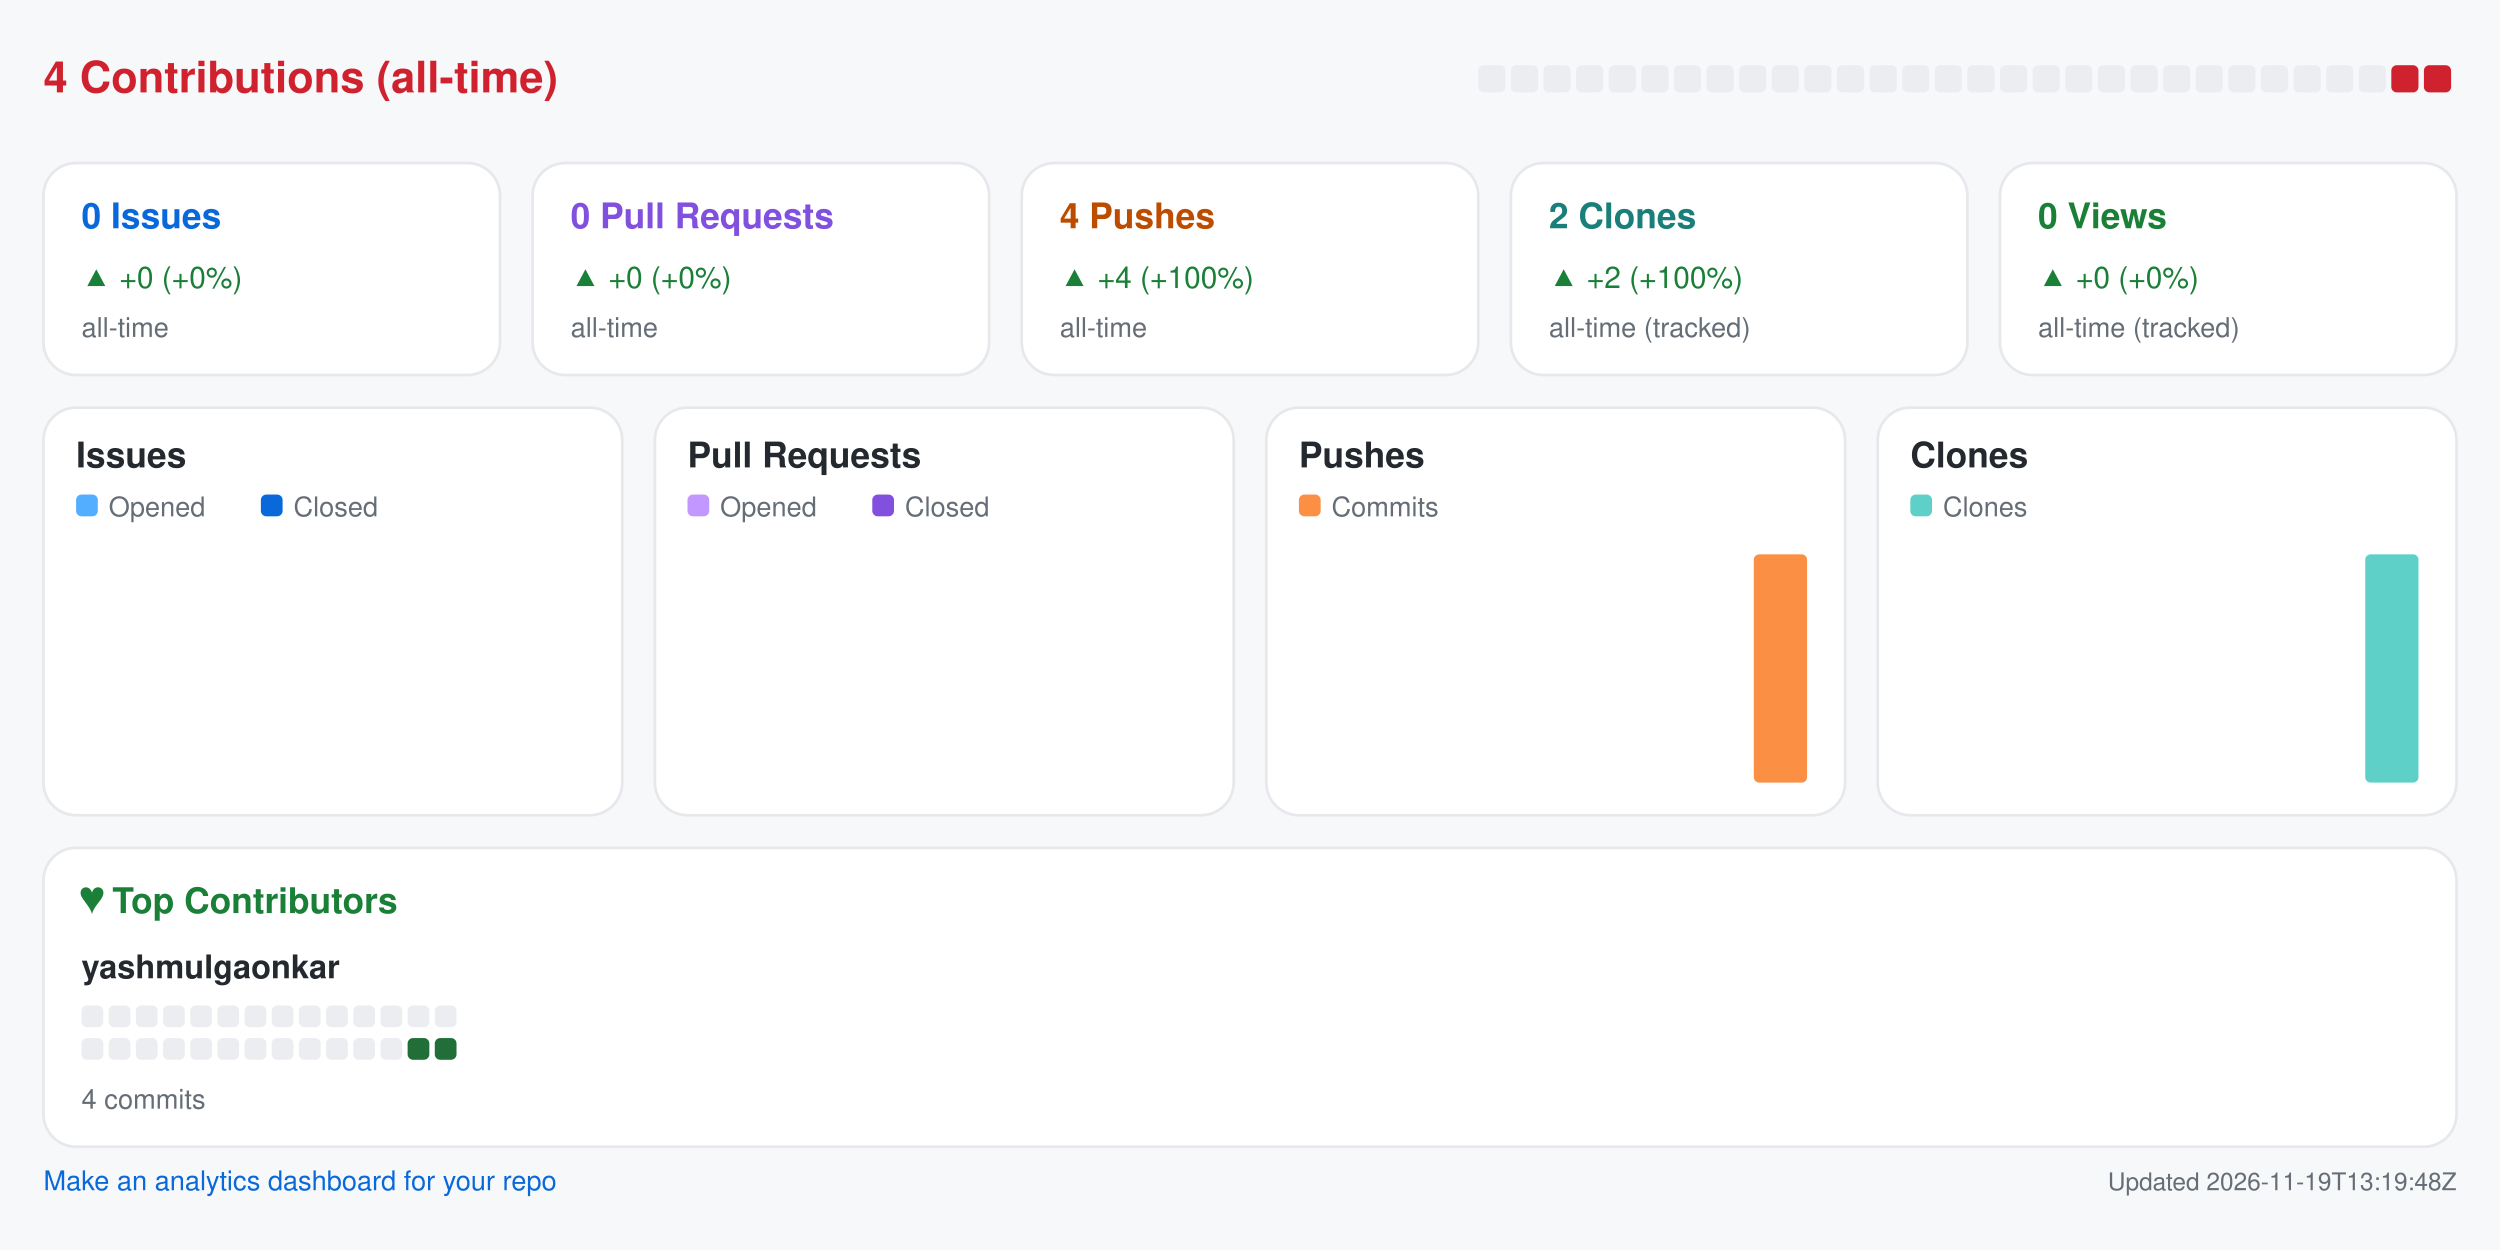
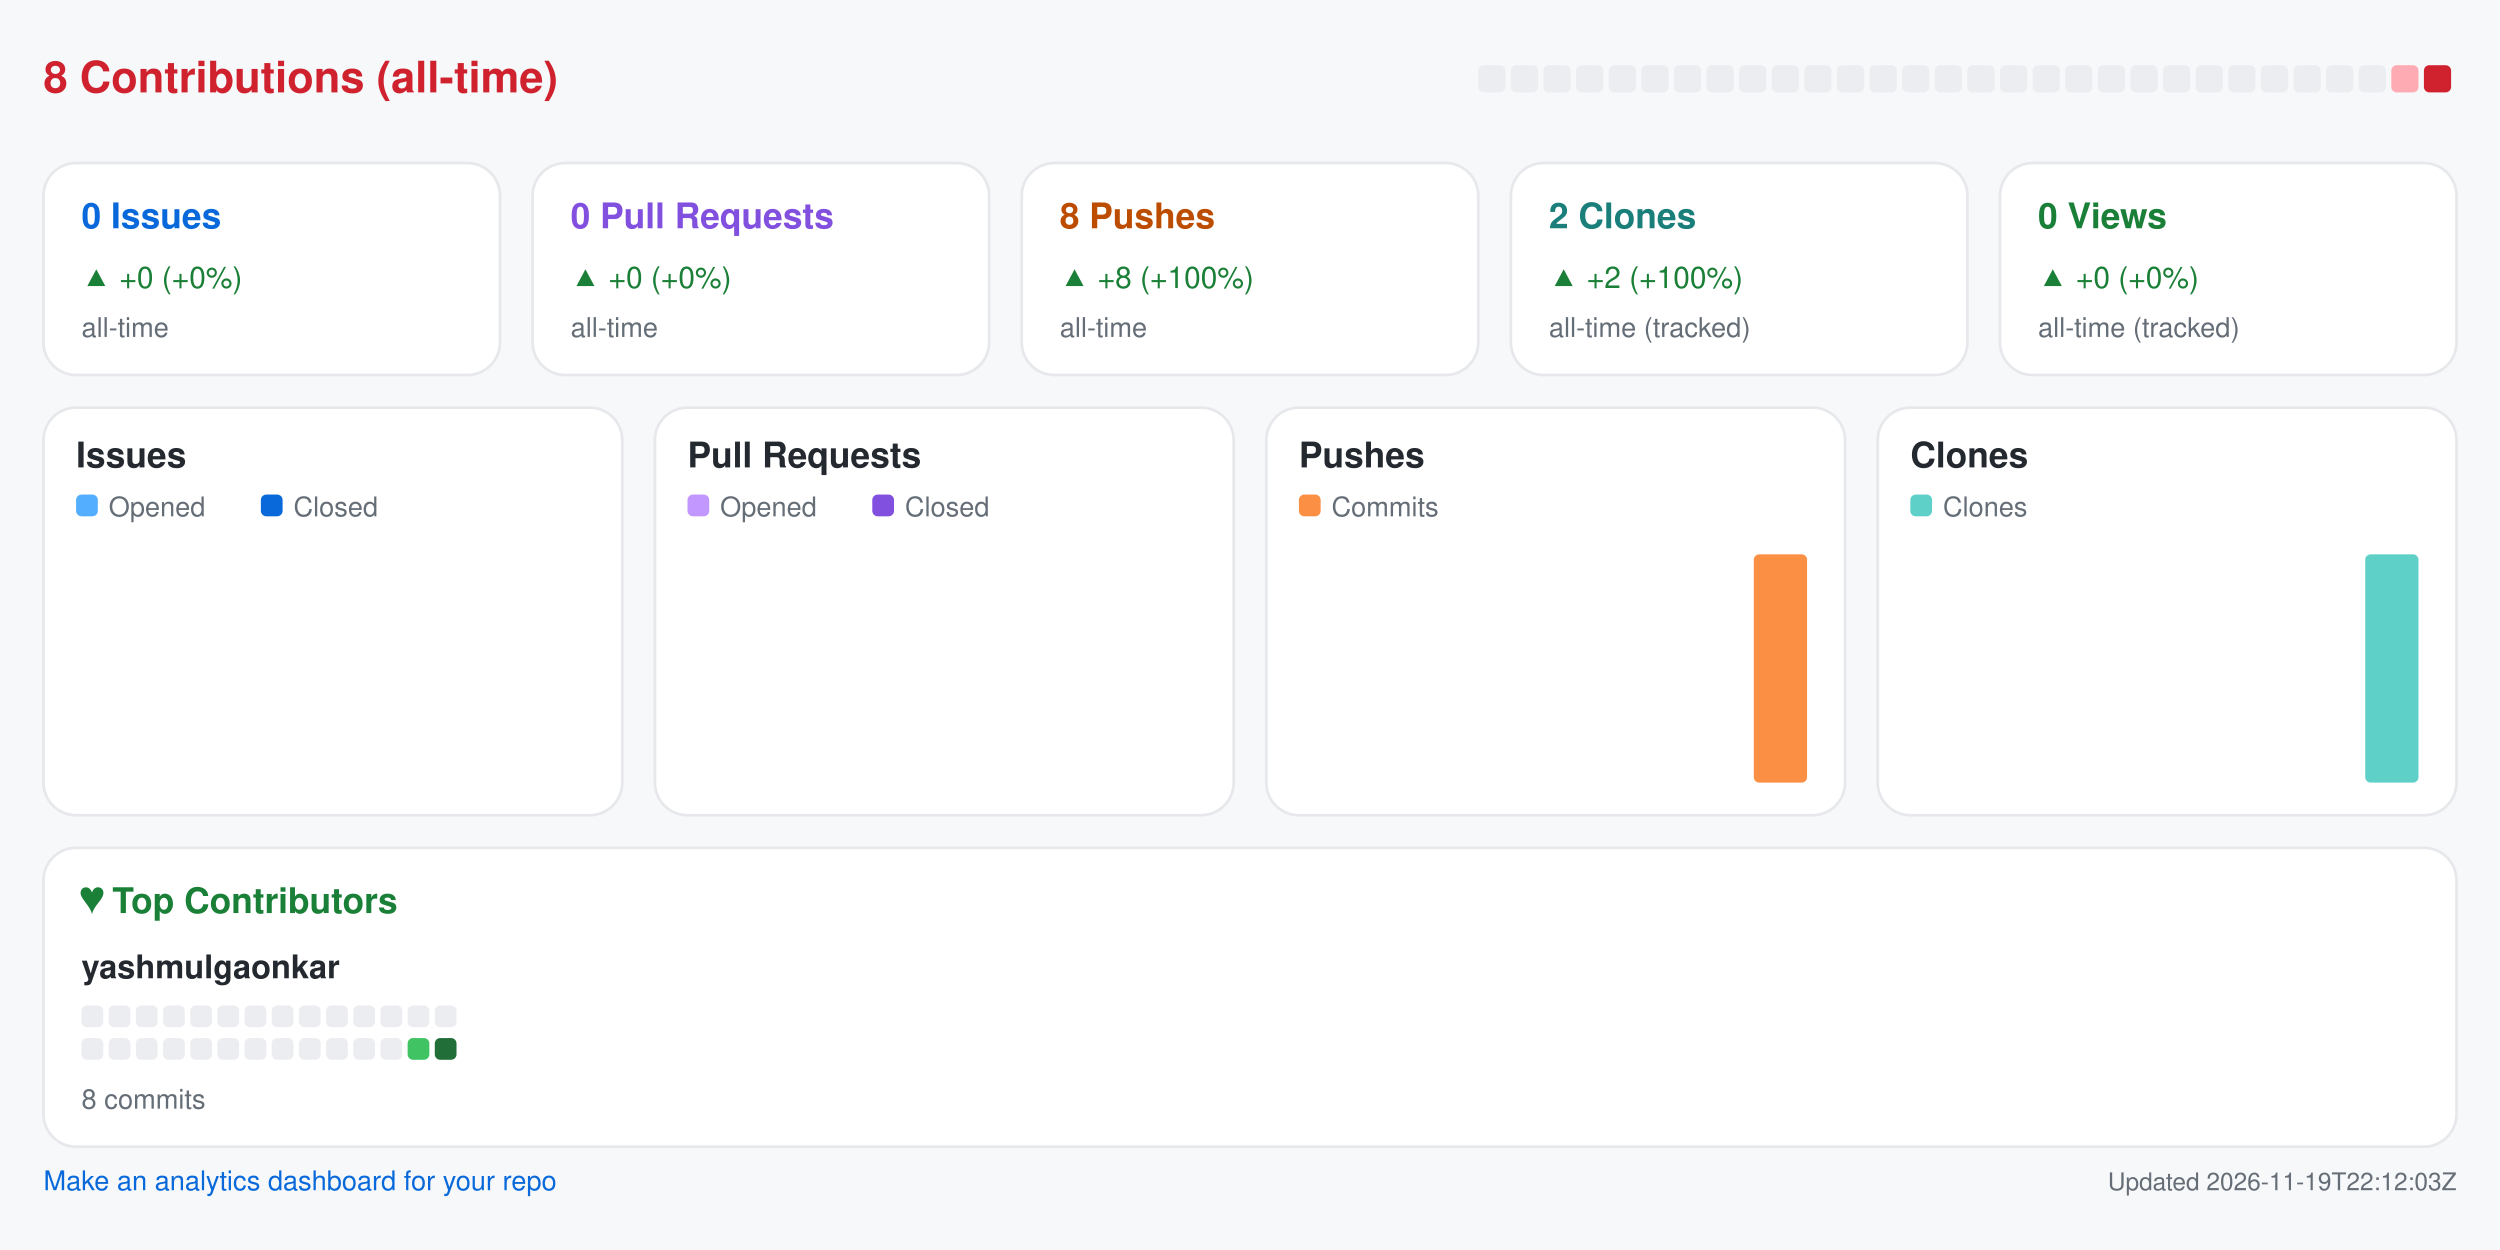
<svg xmlns="http://www.w3.org/2000/svg" width="920" height="460" viewBox="0 0 920 460" role="img" aria-label="Repository analytics for yashmulgaonkar/mutex">
  <rect x="0.0" y="0.0" width="920.0" height="460.0" rx="0" fill="#f6f8fa" />
-   <text x="16.0" y="34.0" fill="#cf222e" font-size="16" font-family="-apple-system,BlinkMacSystemFont,Segoe UI,Helvetica,Arial,sans-serif" font-weight="600" text-anchor="start">4 Contributions (all-time)</text>
+   <text x="16.0" y="34.0" fill="#cf222e" font-size="16" font-family="-apple-system,BlinkMacSystemFont,Segoe UI,Helvetica,Arial,sans-serif" font-weight="600" text-anchor="start">8 Contributions (all-time)</text>
  <rect x="544.0" y="24.0" width="10.0" height="10.0" rx="2" fill="#ebedf0" />
  <rect x="556.0" y="24.0" width="10.0" height="10.0" rx="2" fill="#ebedf0" />
  <rect x="568.0" y="24.0" width="10.0" height="10.0" rx="2" fill="#ebedf0" />
  <rect x="580.0" y="24.0" width="10.0" height="10.0" rx="2" fill="#ebedf0" />
  <rect x="592.0" y="24.0" width="10.0" height="10.0" rx="2" fill="#ebedf0" />
  <rect x="604.0" y="24.0" width="10.0" height="10.0" rx="2" fill="#ebedf0" />
  <rect x="616.0" y="24.0" width="10.0" height="10.0" rx="2" fill="#ebedf0" />
  <rect x="628.0" y="24.0" width="10.0" height="10.0" rx="2" fill="#ebedf0" />
  <rect x="640.0" y="24.0" width="10.0" height="10.0" rx="2" fill="#ebedf0" />
  <rect x="652.0" y="24.0" width="10.0" height="10.0" rx="2" fill="#ebedf0" />
  <rect x="664.0" y="24.0" width="10.0" height="10.0" rx="2" fill="#ebedf0" />
  <rect x="676.0" y="24.0" width="10.0" height="10.0" rx="2" fill="#ebedf0" />
  <rect x="688.0" y="24.0" width="10.0" height="10.0" rx="2" fill="#ebedf0" />
  <rect x="700.0" y="24.0" width="10.0" height="10.0" rx="2" fill="#ebedf0" />
  <rect x="712.0" y="24.0" width="10.0" height="10.0" rx="2" fill="#ebedf0" />
  <rect x="724.0" y="24.0" width="10.0" height="10.0" rx="2" fill="#ebedf0" />
  <rect x="736.0" y="24.0" width="10.0" height="10.0" rx="2" fill="#ebedf0" />
  <rect x="748.0" y="24.0" width="10.0" height="10.0" rx="2" fill="#ebedf0" />
  <rect x="760.0" y="24.0" width="10.0" height="10.0" rx="2" fill="#ebedf0" />
  <rect x="772.0" y="24.0" width="10.0" height="10.0" rx="2" fill="#ebedf0" />
  <rect x="784.0" y="24.0" width="10.0" height="10.0" rx="2" fill="#ebedf0" />
  <rect x="796.0" y="24.0" width="10.0" height="10.0" rx="2" fill="#ebedf0" />
  <rect x="808.0" y="24.0" width="10.0" height="10.0" rx="2" fill="#ebedf0" />
  <rect x="820.0" y="24.0" width="10.0" height="10.0" rx="2" fill="#ebedf0" />
  <rect x="832.0" y="24.0" width="10.0" height="10.0" rx="2" fill="#ebedf0" />
  <rect x="844.0" y="24.0" width="10.0" height="10.0" rx="2" fill="#ebedf0" />
  <rect x="856.0" y="24.0" width="10.0" height="10.0" rx="2" fill="#ebedf0" />
  <rect x="868.0" y="24.0" width="10.0" height="10.0" rx="2" fill="#ebedf0" />
-   <rect x="880.0" y="24.0" width="10.0" height="10.0" rx="2" fill="#cf222e" />
+   <rect x="880.0" y="24.0" width="10.0" height="10.0" rx="2" fill="#ffabb3" />
  <rect x="892.0" y="24.0" width="10.0" height="10.0" rx="2" fill="#cf222e" />
  <rect x="16.0" y="60.0" width="168.0" height="78.0" rx="12" fill="#ffffff" stroke="#e6e8eb" />
  <text x="30.0" y="84.0" fill="#0969da" font-size="13" font-family="-apple-system,BlinkMacSystemFont,Segoe UI,Helvetica,Arial,sans-serif" font-weight="600" text-anchor="start">0 Issues</text>
  <text x="30.0" y="106.0" fill="#1a7f37" font-size="11" font-family="-apple-system,BlinkMacSystemFont,Segoe UI,Helvetica,Arial,sans-serif" font-weight="400" text-anchor="start">▲ +0 (+0%)</text>
  <text x="30.0" y="124.0" fill="#656d76" font-size="10" font-family="-apple-system,BlinkMacSystemFont,Segoe UI,Helvetica,Arial,sans-serif" font-weight="400" text-anchor="start">all-time</text>
  <rect x="196.0" y="60.0" width="168.0" height="78.0" rx="12" fill="#ffffff" stroke="#e6e8eb" />
  <text x="210.0" y="84.0" fill="#8250df" font-size="13" font-family="-apple-system,BlinkMacSystemFont,Segoe UI,Helvetica,Arial,sans-serif" font-weight="600" text-anchor="start">0 Pull Requests</text>
  <text x="210.0" y="106.0" fill="#1a7f37" font-size="11" font-family="-apple-system,BlinkMacSystemFont,Segoe UI,Helvetica,Arial,sans-serif" font-weight="400" text-anchor="start">▲ +0 (+0%)</text>
  <text x="210.0" y="124.0" fill="#656d76" font-size="10" font-family="-apple-system,BlinkMacSystemFont,Segoe UI,Helvetica,Arial,sans-serif" font-weight="400" text-anchor="start">all-time</text>
  <rect x="376.0" y="60.0" width="168.0" height="78.0" rx="12" fill="#ffffff" stroke="#e6e8eb" />
-   <text x="390.0" y="84.0" fill="#bc4c00" font-size="13" font-family="-apple-system,BlinkMacSystemFont,Segoe UI,Helvetica,Arial,sans-serif" font-weight="600" text-anchor="start">4 Pushes</text>
-   <text x="390.0" y="106.0" fill="#1a7f37" font-size="11" font-family="-apple-system,BlinkMacSystemFont,Segoe UI,Helvetica,Arial,sans-serif" font-weight="400" text-anchor="start">▲ +4 (+100%)</text>
+   <text x="390.0" y="84.0" fill="#bc4c00" font-size="13" font-family="-apple-system,BlinkMacSystemFont,Segoe UI,Helvetica,Arial,sans-serif" font-weight="600" text-anchor="start">8 Pushes</text>
+   <text x="390.0" y="106.0" fill="#1a7f37" font-size="11" font-family="-apple-system,BlinkMacSystemFont,Segoe UI,Helvetica,Arial,sans-serif" font-weight="400" text-anchor="start">▲ +8 (+100%)</text>
  <text x="390.0" y="124.0" fill="#656d76" font-size="10" font-family="-apple-system,BlinkMacSystemFont,Segoe UI,Helvetica,Arial,sans-serif" font-weight="400" text-anchor="start">all-time</text>
  <rect x="556.0" y="60.0" width="168.0" height="78.0" rx="12" fill="#ffffff" stroke="#e6e8eb" />
  <text x="570.0" y="84.0" fill="#1a7f7a" font-size="13" font-family="-apple-system,BlinkMacSystemFont,Segoe UI,Helvetica,Arial,sans-serif" font-weight="600" text-anchor="start">2 Clones</text>
  <text x="570.0" y="106.0" fill="#1a7f37" font-size="11" font-family="-apple-system,BlinkMacSystemFont,Segoe UI,Helvetica,Arial,sans-serif" font-weight="400" text-anchor="start">▲ +2 (+100%)</text>
  <text x="570.0" y="124.0" fill="#656d76" font-size="10" font-family="-apple-system,BlinkMacSystemFont,Segoe UI,Helvetica,Arial,sans-serif" font-weight="400" text-anchor="start">all-time (tracked)</text>
  <rect x="736.0" y="60.0" width="168.0" height="78.0" rx="12" fill="#ffffff" stroke="#e6e8eb" />
  <text x="750.0" y="84.0" fill="#1a7f37" font-size="13" font-family="-apple-system,BlinkMacSystemFont,Segoe UI,Helvetica,Arial,sans-serif" font-weight="600" text-anchor="start">0 Views</text>
  <text x="750.0" y="106.0" fill="#1a7f37" font-size="11" font-family="-apple-system,BlinkMacSystemFont,Segoe UI,Helvetica,Arial,sans-serif" font-weight="400" text-anchor="start">▲ +0 (+0%)</text>
  <text x="750.0" y="124.0" fill="#656d76" font-size="10" font-family="-apple-system,BlinkMacSystemFont,Segoe UI,Helvetica,Arial,sans-serif" font-weight="400" text-anchor="start">all-time (tracked)</text>
  <rect x="16.0" y="150.0" width="213.0" height="150.0" rx="12" fill="#ffffff" stroke="#e6e8eb" />
  <text x="28.0" y="172.0" fill="#24292f" font-size="13" font-family="-apple-system,BlinkMacSystemFont,Segoe UI,Helvetica,Arial,sans-serif" font-weight="600" text-anchor="start">Issues</text>
  <rect x="28.0" y="182.0" width="8.0" height="8.0" rx="2" fill="#54aeff" />
  <text x="40.0" y="190.0" fill="#656d76" font-size="10" font-family="-apple-system,BlinkMacSystemFont,Segoe UI,Helvetica,Arial,sans-serif" font-weight="400" text-anchor="start">Opened</text>
  <rect x="96.0" y="182.0" width="8.0" height="8.0" rx="2" fill="#0969da" />
  <text x="108.0" y="190.0" fill="#656d76" font-size="10" font-family="-apple-system,BlinkMacSystemFont,Segoe UI,Helvetica,Arial,sans-serif" font-weight="400" text-anchor="start">Closed</text>
  <rect x="30.0" y="288.0" width="8.8" height="0.0" rx="2" fill="#54aeff" />
  <rect x="39.8" y="288.0" width="8.8" height="0.0" rx="2" fill="#0969da" />
  <rect x="53.6" y="288.0" width="8.8" height="0.0" rx="2" fill="#54aeff" />
  <rect x="63.4" y="288.0" width="8.8" height="0.0" rx="2" fill="#0969da" />
  <rect x="77.2" y="288.0" width="8.8" height="0.0" rx="2" fill="#54aeff" />
  <rect x="87.1" y="288.0" width="8.8" height="0.0" rx="2" fill="#0969da" />
  <rect x="100.9" y="288.0" width="8.8" height="0.0" rx="2" fill="#54aeff" />
  <rect x="110.7" y="288.0" width="8.8" height="0.0" rx="2" fill="#0969da" />
  <rect x="124.5" y="288.0" width="8.8" height="0.0" rx="2" fill="#54aeff" />
  <rect x="134.3" y="288.0" width="8.8" height="0.0" rx="2" fill="#0969da" />
  <rect x="148.1" y="288.0" width="8.8" height="0.0" rx="2" fill="#54aeff" />
  <rect x="157.9" y="288.0" width="8.8" height="0.0" rx="2" fill="#0969da" />
  <rect x="171.8" y="288.0" width="8.8" height="0.0" rx="2" fill="#54aeff" />
  <rect x="181.6" y="288.0" width="8.8" height="0.0" rx="2" fill="#0969da" />
  <rect x="195.4" y="288.0" width="8.8" height="0.0" rx="2" fill="#54aeff" />
  <rect x="205.2" y="288.0" width="8.8" height="0.0" rx="2" fill="#0969da" />
  <rect x="241.0" y="150.0" width="213.0" height="150.0" rx="12" fill="#ffffff" stroke="#e6e8eb" />
  <text x="253.0" y="172.0" fill="#24292f" font-size="13" font-family="-apple-system,BlinkMacSystemFont,Segoe UI,Helvetica,Arial,sans-serif" font-weight="600" text-anchor="start">Pull Requests</text>
  <rect x="253.0" y="182.0" width="8.0" height="8.0" rx="2" fill="#c297ff" />
  <text x="265.0" y="190.0" fill="#656d76" font-size="10" font-family="-apple-system,BlinkMacSystemFont,Segoe UI,Helvetica,Arial,sans-serif" font-weight="400" text-anchor="start">Opened</text>
  <rect x="321.0" y="182.0" width="8.0" height="8.0" rx="2" fill="#8250df" />
  <text x="333.0" y="190.0" fill="#656d76" font-size="10" font-family="-apple-system,BlinkMacSystemFont,Segoe UI,Helvetica,Arial,sans-serif" font-weight="400" text-anchor="start">Closed</text>
  <rect x="255.0" y="288.0" width="8.8" height="0.0" rx="2" fill="#c297ff" />
  <rect x="264.8" y="288.0" width="8.8" height="0.0" rx="2" fill="#8250df" />
  <rect x="278.6" y="288.0" width="8.8" height="0.0" rx="2" fill="#c297ff" />
  <rect x="288.4" y="288.0" width="8.8" height="0.0" rx="2" fill="#8250df" />
  <rect x="302.2" y="288.0" width="8.8" height="0.0" rx="2" fill="#c297ff" />
  <rect x="312.1" y="288.0" width="8.8" height="0.0" rx="2" fill="#8250df" />
  <rect x="325.9" y="288.0" width="8.8" height="0.0" rx="2" fill="#c297ff" />
  <rect x="335.7" y="288.0" width="8.8" height="0.0" rx="2" fill="#8250df" />
  <rect x="349.5" y="288.0" width="8.8" height="0.0" rx="2" fill="#c297ff" />
  <rect x="359.3" y="288.0" width="8.8" height="0.0" rx="2" fill="#8250df" />
  <rect x="373.1" y="288.0" width="8.8" height="0.0" rx="2" fill="#c297ff" />
  <rect x="382.9" y="288.0" width="8.8" height="0.0" rx="2" fill="#8250df" />
  <rect x="396.8" y="288.0" width="8.8" height="0.0" rx="2" fill="#c297ff" />
  <rect x="406.6" y="288.0" width="8.8" height="0.0" rx="2" fill="#8250df" />
  <rect x="420.4" y="288.0" width="8.8" height="0.0" rx="2" fill="#c297ff" />
  <rect x="430.2" y="288.0" width="8.8" height="0.0" rx="2" fill="#8250df" />
  <rect x="466.0" y="150.0" width="213.0" height="150.0" rx="12" fill="#ffffff" stroke="#e6e8eb" />
  <text x="478.0" y="172.0" fill="#24292f" font-size="13" font-family="-apple-system,BlinkMacSystemFont,Segoe UI,Helvetica,Arial,sans-serif" font-weight="600" text-anchor="start">Pushes</text>
  <rect x="478.0" y="182.0" width="8.0" height="8.0" rx="2" fill="#fb8f44" />
  <text x="490.0" y="190.0" fill="#656d76" font-size="10" font-family="-apple-system,BlinkMacSystemFont,Segoe UI,Helvetica,Arial,sans-serif" font-weight="400" text-anchor="start">Commits</text>
  <rect x="480.0" y="288.0" width="19.6" height="0.0" rx="2" fill="#fb8f44" />
  <rect x="503.6" y="288.0" width="19.6" height="0.0" rx="2" fill="#fb8f44" />
  <rect x="527.2" y="288.0" width="19.6" height="0.0" rx="2" fill="#fb8f44" />
  <rect x="550.9" y="288.0" width="19.6" height="0.0" rx="2" fill="#fb8f44" />
  <rect x="574.5" y="288.0" width="19.6" height="0.0" rx="2" fill="#fb8f44" />
  <rect x="598.1" y="288.0" width="19.6" height="0.0" rx="2" fill="#fb8f44" />
  <rect x="621.8" y="288.0" width="19.6" height="0.0" rx="2" fill="#fb8f44" />
  <rect x="645.4" y="204.0" width="19.6" height="84.0" rx="2" fill="#fb8f44" />
  <rect x="691.0" y="150.0" width="213.0" height="150.0" rx="12" fill="#ffffff" stroke="#e6e8eb" />
  <text x="703.0" y="172.0" fill="#24292f" font-size="13" font-family="-apple-system,BlinkMacSystemFont,Segoe UI,Helvetica,Arial,sans-serif" font-weight="600" text-anchor="start">Clones</text>
  <rect x="703.0" y="182.0" width="8.0" height="8.0" rx="2" fill="#5fd0c8" />
  <text x="715.0" y="190.0" fill="#656d76" font-size="10" font-family="-apple-system,BlinkMacSystemFont,Segoe UI,Helvetica,Arial,sans-serif" font-weight="400" text-anchor="start">Clones</text>
  <rect x="705.0" y="288.0" width="19.6" height="0.0" rx="2" fill="#5fd0c8" />
  <rect x="728.6" y="288.0" width="19.6" height="0.0" rx="2" fill="#5fd0c8" />
  <rect x="752.2" y="288.0" width="19.6" height="0.0" rx="2" fill="#5fd0c8" />
  <rect x="775.9" y="288.0" width="19.6" height="0.0" rx="2" fill="#5fd0c8" />
  <rect x="799.5" y="288.0" width="19.6" height="0.0" rx="2" fill="#5fd0c8" />
  <rect x="823.1" y="288.0" width="19.6" height="0.0" rx="2" fill="#5fd0c8" />
  <rect x="846.8" y="288.0" width="19.6" height="0.0" rx="2" fill="#5fd0c8" />
  <rect x="870.4" y="204.0" width="19.6" height="84.0" rx="2" fill="#5fd0c8" />
  <rect x="16.0" y="312.0" width="888.0" height="110.0" rx="12" fill="#ffffff" stroke="#e6e8eb" />
  <text x="30.0" y="336.0" fill="#1a7f37" font-size="13" font-family="-apple-system,BlinkMacSystemFont,Segoe UI,Helvetica,Arial,sans-serif" font-weight="600" text-anchor="start">♥  Top Contributors</text>
  <text x="30.0" y="360.0" fill="#24292f" font-size="12" font-family="-apple-system,BlinkMacSystemFont,Segoe UI,Helvetica,Arial,sans-serif" font-weight="600" text-anchor="start">yashmulgaonkar</text>
  <rect x="30.0" y="370.0" width="8.0" height="8.0" rx="2" fill="#ebedf0" />
  <rect x="40.0" y="370.0" width="8.0" height="8.0" rx="2" fill="#ebedf0" />
  <rect x="50.0" y="370.0" width="8.0" height="8.0" rx="2" fill="#ebedf0" />
  <rect x="60.0" y="370.0" width="8.0" height="8.0" rx="2" fill="#ebedf0" />
  <rect x="70.0" y="370.0" width="8.0" height="8.0" rx="2" fill="#ebedf0" />
  <rect x="80.0" y="370.0" width="8.0" height="8.0" rx="2" fill="#ebedf0" />
  <rect x="90.0" y="370.0" width="8.0" height="8.0" rx="2" fill="#ebedf0" />
  <rect x="100.0" y="370.0" width="8.0" height="8.0" rx="2" fill="#ebedf0" />
  <rect x="110.0" y="370.0" width="8.0" height="8.0" rx="2" fill="#ebedf0" />
  <rect x="120.0" y="370.0" width="8.0" height="8.0" rx="2" fill="#ebedf0" />
  <rect x="130.0" y="370.0" width="8.0" height="8.0" rx="2" fill="#ebedf0" />
  <rect x="140.0" y="370.0" width="8.0" height="8.0" rx="2" fill="#ebedf0" />
  <rect x="150.0" y="370.0" width="8.0" height="8.0" rx="2" fill="#ebedf0" />
  <rect x="160.0" y="370.0" width="8.0" height="8.0" rx="2" fill="#ebedf0" />
  <rect x="30.0" y="382.0" width="8.0" height="8.0" rx="2" fill="#ebedf0" />
  <rect x="40.0" y="382.0" width="8.0" height="8.0" rx="2" fill="#ebedf0" />
  <rect x="50.0" y="382.0" width="8.0" height="8.0" rx="2" fill="#ebedf0" />
  <rect x="60.0" y="382.0" width="8.0" height="8.0" rx="2" fill="#ebedf0" />
  <rect x="70.0" y="382.0" width="8.0" height="8.0" rx="2" fill="#ebedf0" />
  <rect x="80.0" y="382.0" width="8.0" height="8.0" rx="2" fill="#ebedf0" />
  <rect x="90.0" y="382.0" width="8.0" height="8.0" rx="2" fill="#ebedf0" />
  <rect x="100.0" y="382.0" width="8.0" height="8.0" rx="2" fill="#ebedf0" />
  <rect x="110.0" y="382.0" width="8.0" height="8.0" rx="2" fill="#ebedf0" />
  <rect x="120.0" y="382.0" width="8.0" height="8.0" rx="2" fill="#ebedf0" />
  <rect x="130.0" y="382.0" width="8.0" height="8.0" rx="2" fill="#ebedf0" />
  <rect x="140.0" y="382.0" width="8.0" height="8.0" rx="2" fill="#ebedf0" />
-   <rect x="150.0" y="382.0" width="8.0" height="8.0" rx="2" fill="#216e39" />
+   <rect x="150.0" y="382.0" width="8.0" height="8.0" rx="2" fill="#40c463" />
  <rect x="160.0" y="382.0" width="8.0" height="8.0" rx="2" fill="#216e39" />
-   <text x="30.0" y="408.0" fill="#656d76" font-size="10" font-family="-apple-system,BlinkMacSystemFont,Segoe UI,Helvetica,Arial,sans-serif" font-weight="400" text-anchor="start">4 commits</text>
+   <text x="30.0" y="408.0" fill="#656d76" font-size="10" font-family="-apple-system,BlinkMacSystemFont,Segoe UI,Helvetica,Arial,sans-serif" font-weight="400" text-anchor="start">8 commits</text>
  <a href="https://github.com/yashmulgaonkar/repo-analytics" target="_blank" rel="noopener noreferrer">
    <text x="16.0" y="438.0" fill="#0969da" font-size="10" font-family="-apple-system,BlinkMacSystemFont,Segoe UI,Helvetica,Arial,sans-serif" font-weight="400" text-anchor="start">Make an analytics dashboard for your repo</text>
  </a>
-   <text x="904.0" y="438.0" fill="#656d76" font-size="9" font-family="-apple-system,BlinkMacSystemFont,Segoe UI,Helvetica,Arial,sans-serif" font-weight="400" text-anchor="end">Updated 2026-11-19T13:19:48Z</text>
+   <text x="904.0" y="438.0" fill="#656d76" font-size="9" font-family="-apple-system,BlinkMacSystemFont,Segoe UI,Helvetica,Arial,sans-serif" font-weight="400" text-anchor="end">Updated 2026-11-19T22:12:03Z</text>
</svg>
